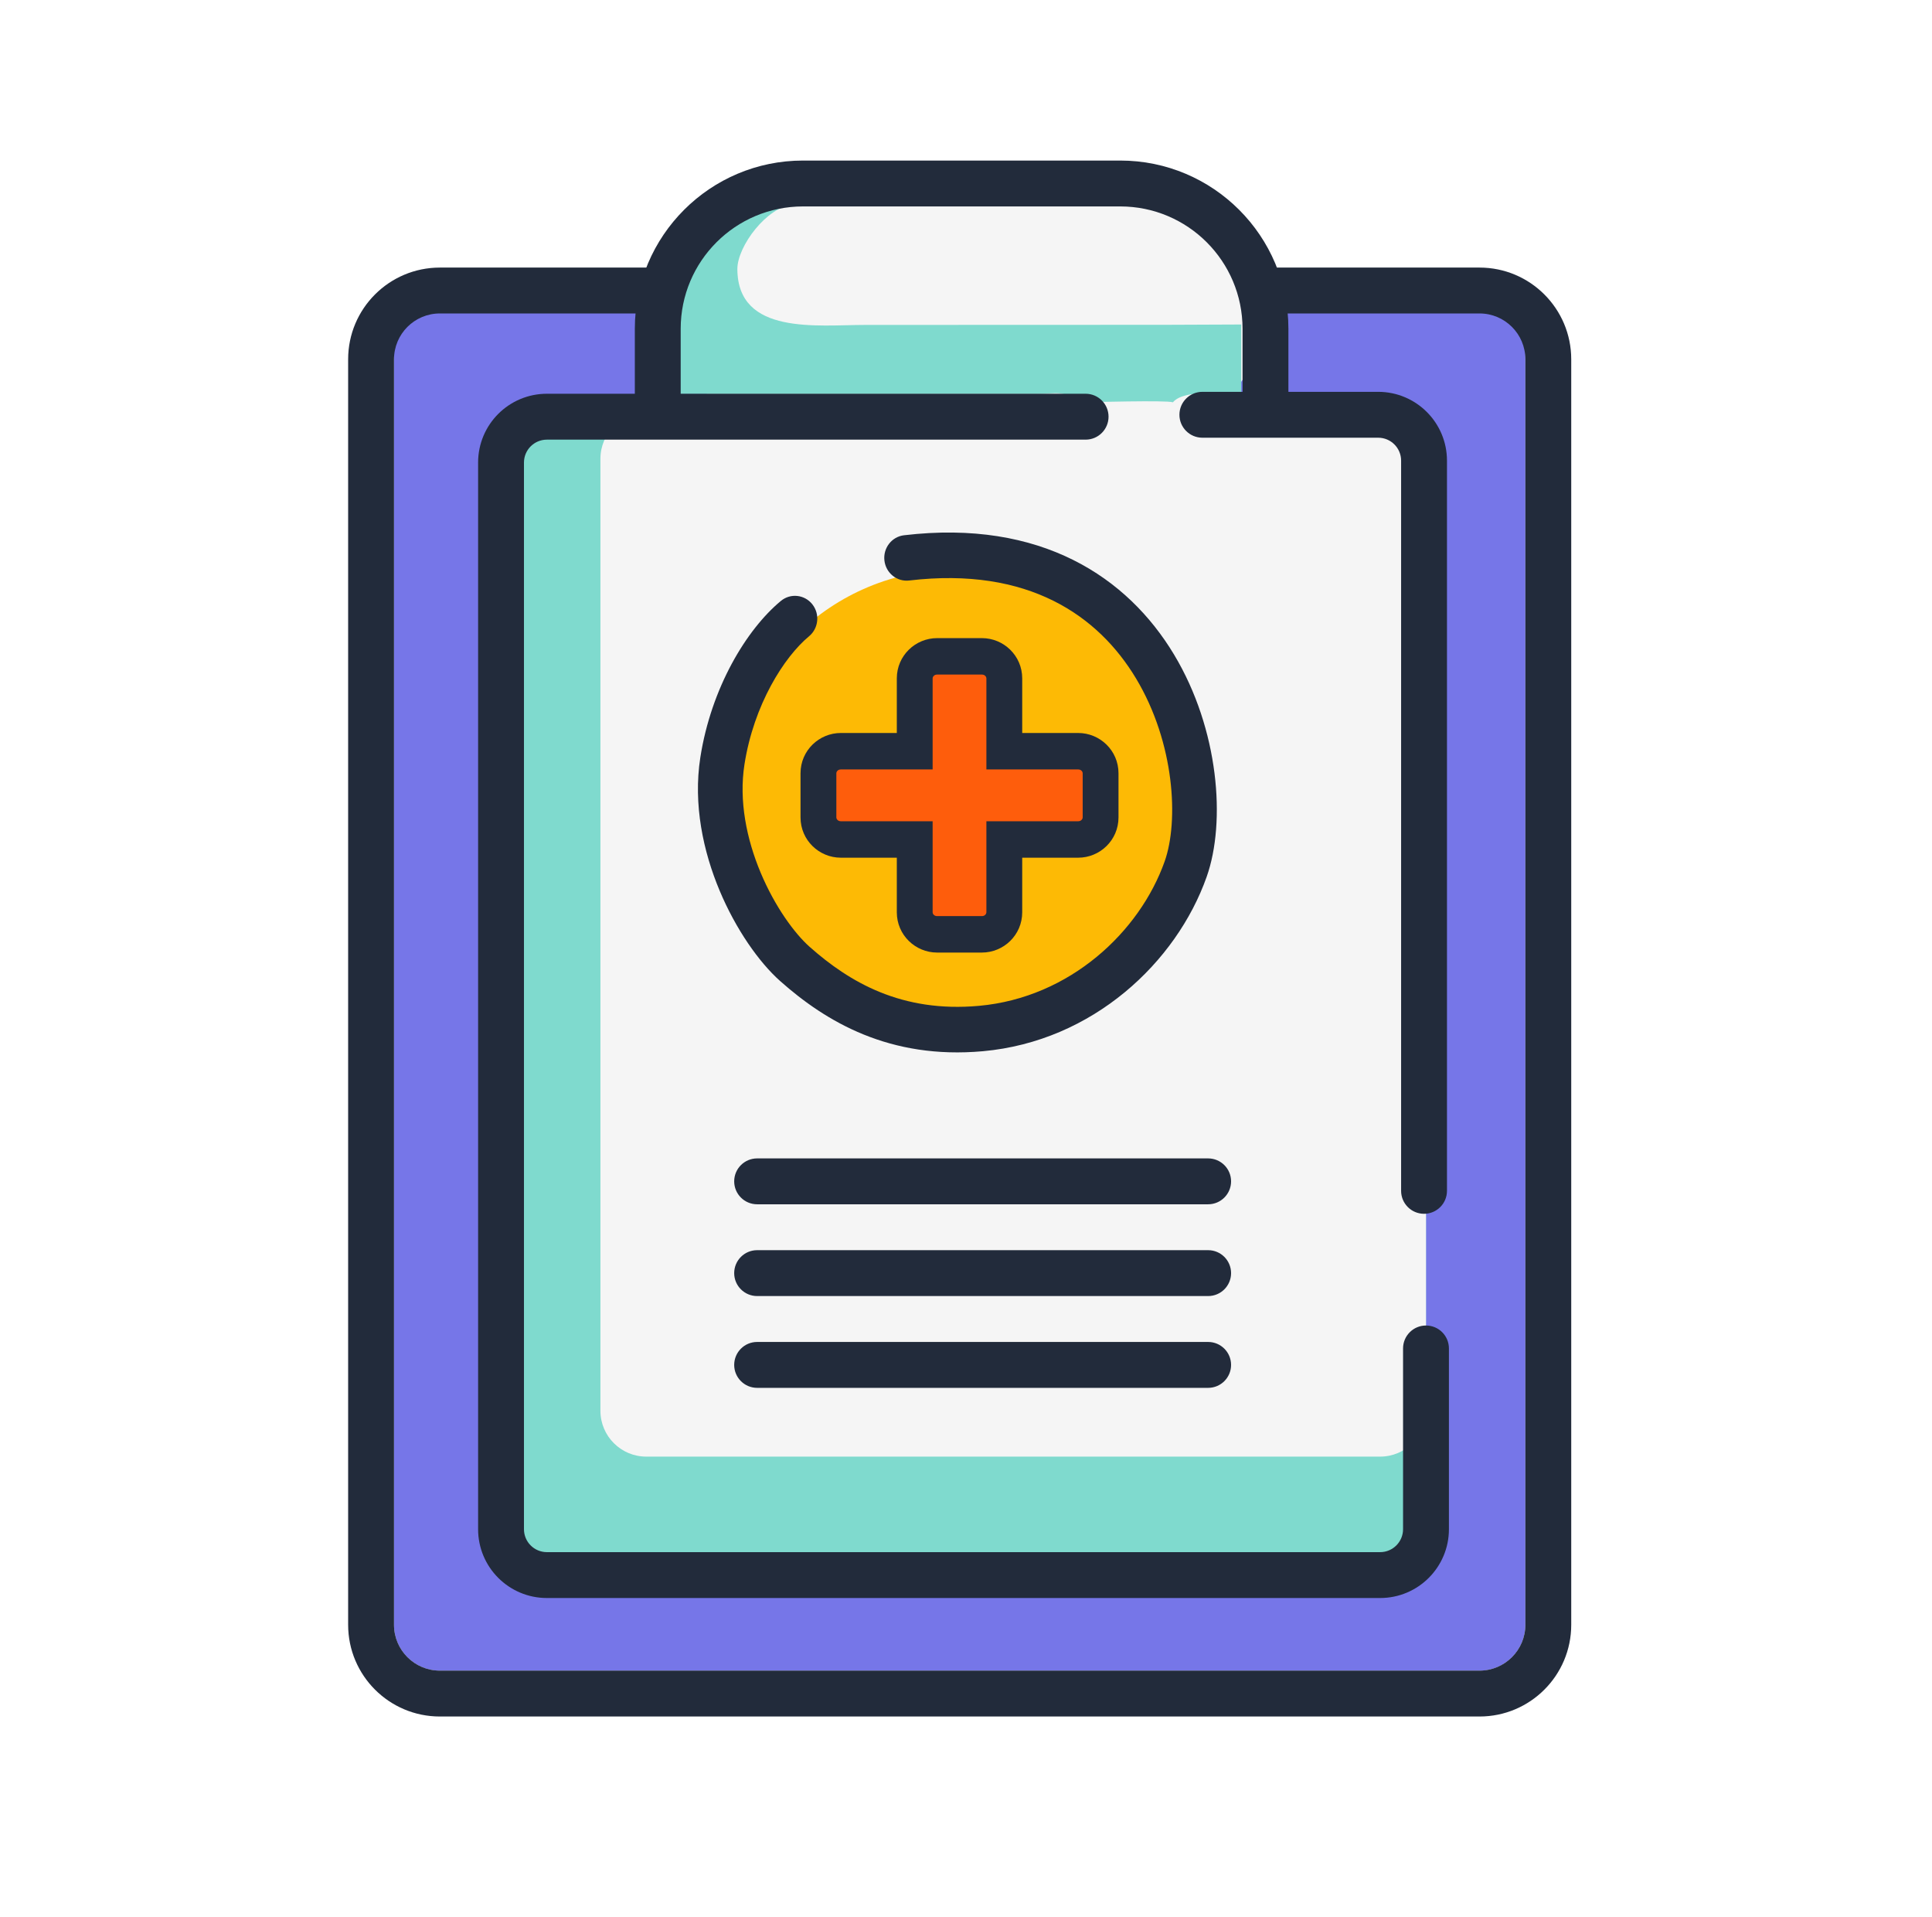
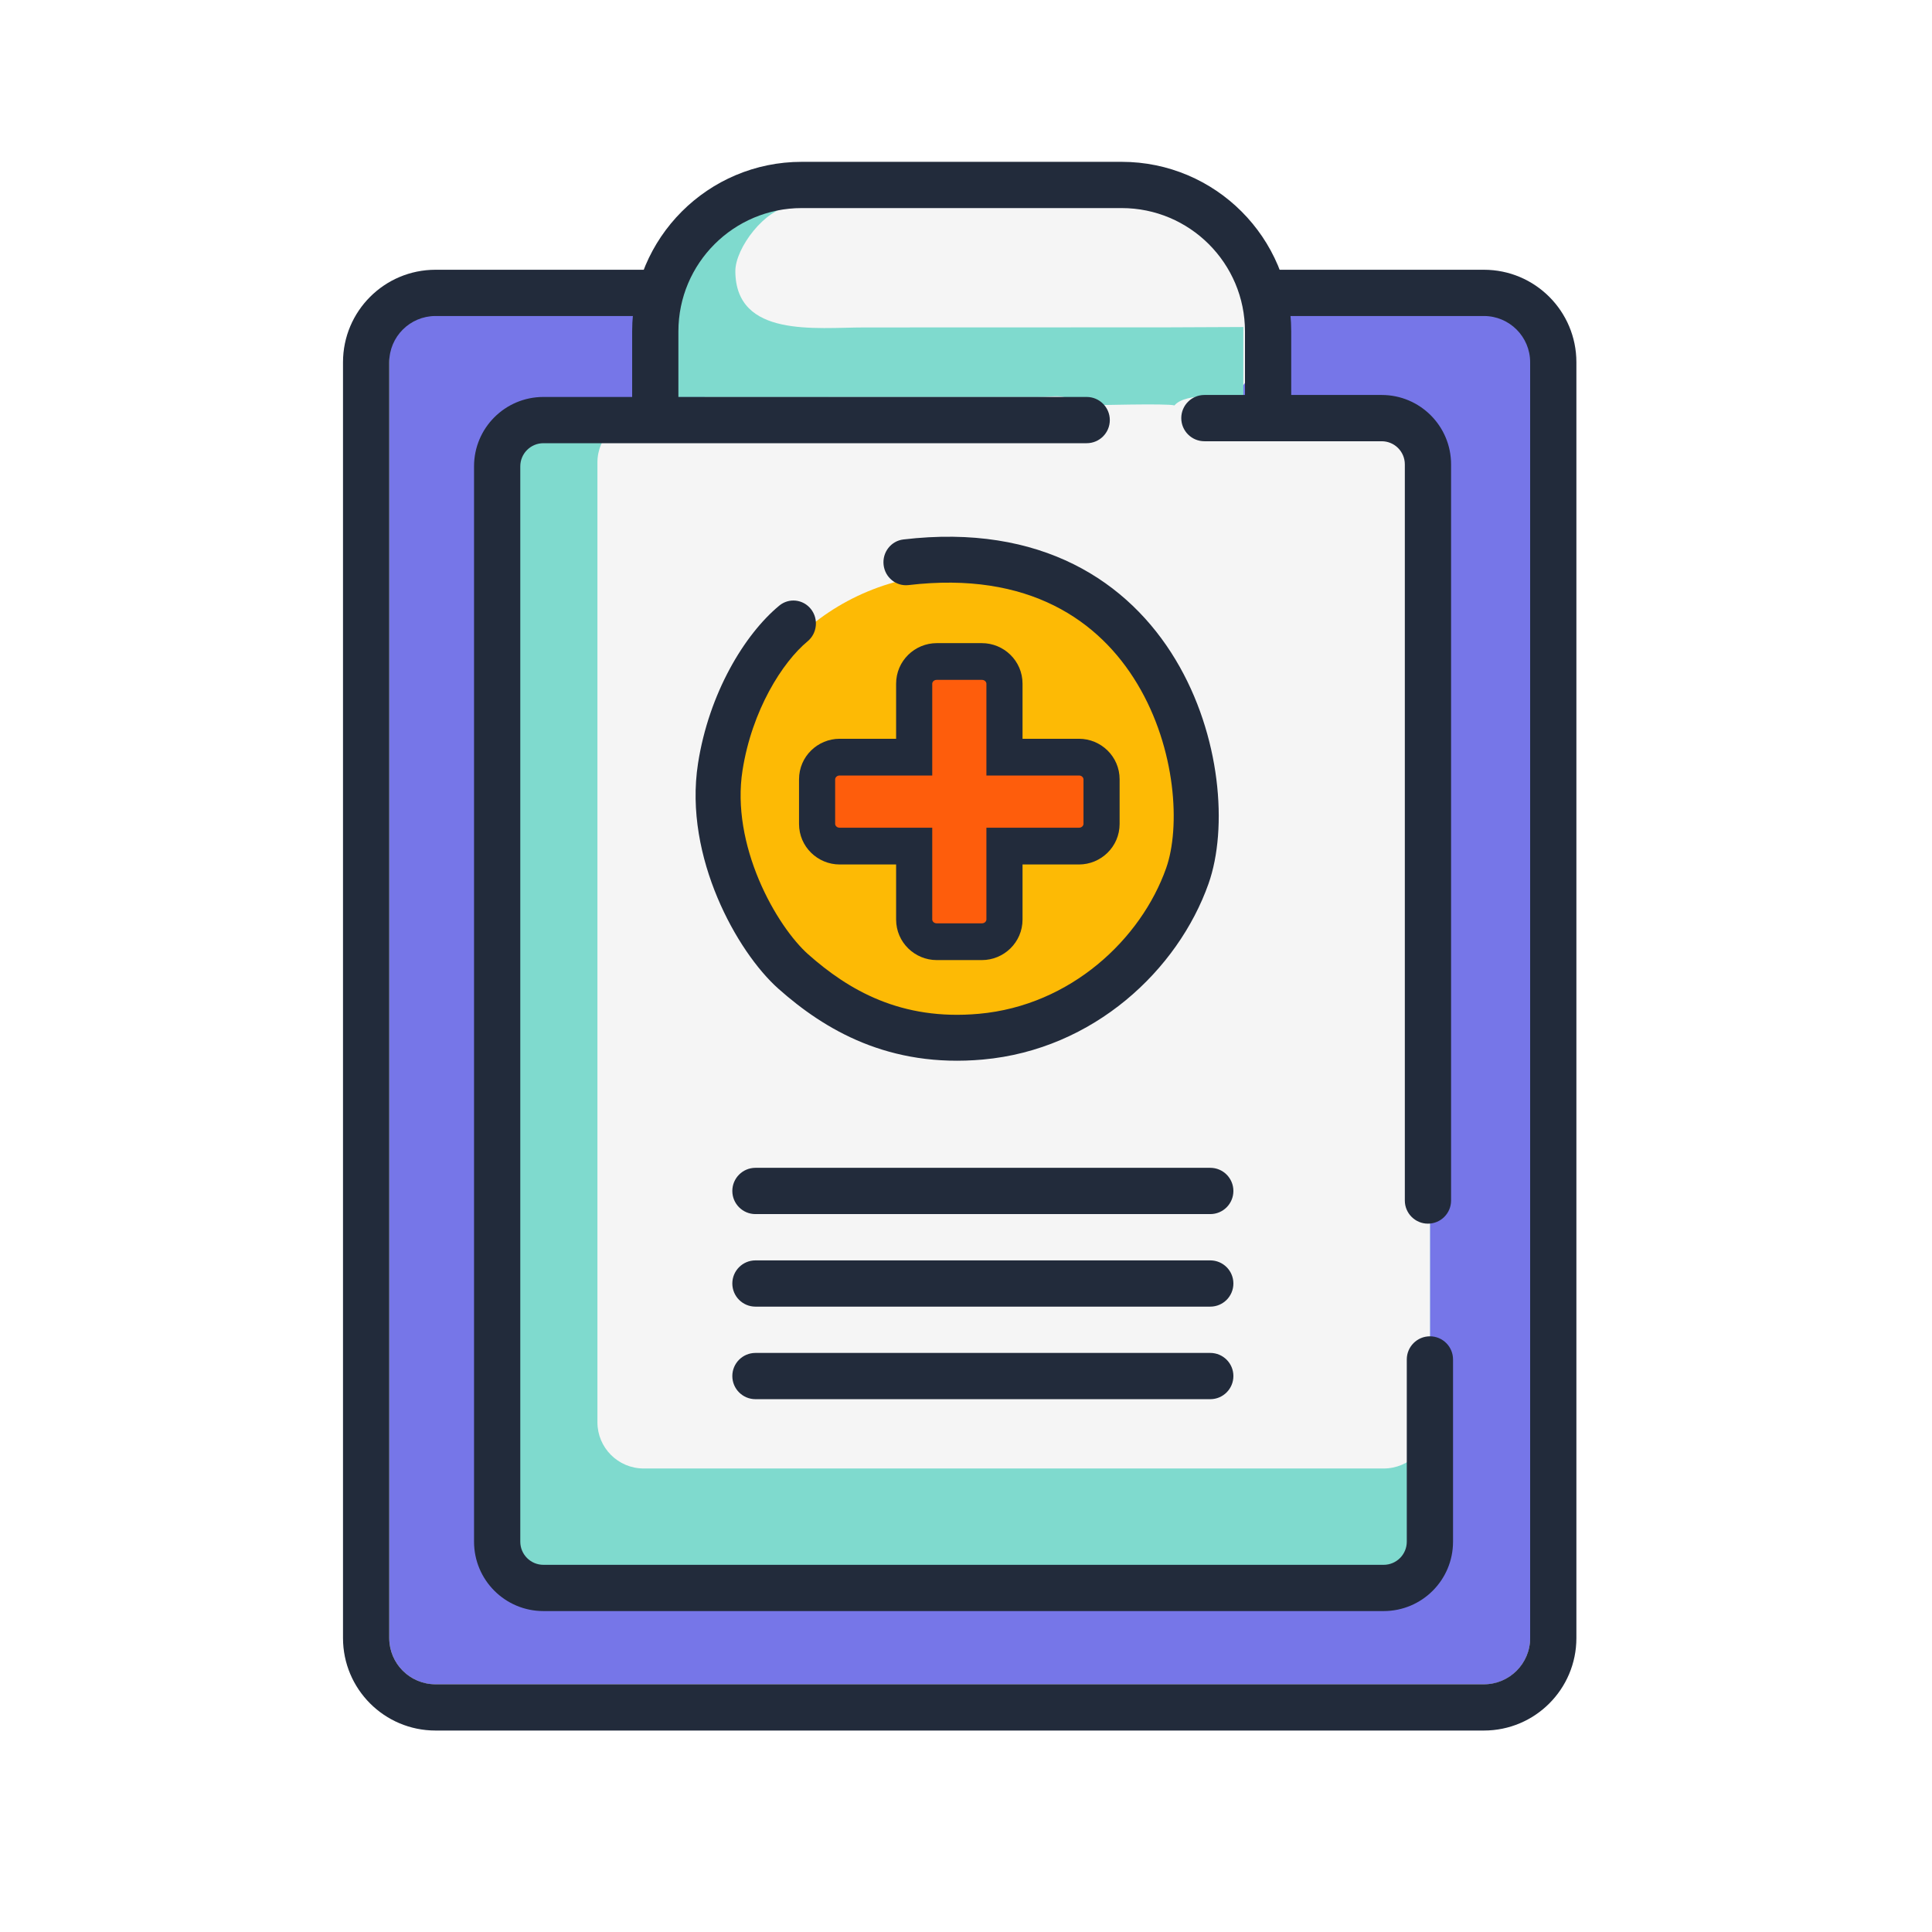
- <svg xmlns="http://www.w3.org/2000/svg" width="123" height="122" viewBox="0 0 123 122" fill="none">
-   <path d="M25.084 22.387C25.084 20.774 26.391 19.467 28.004 19.467H94.192C95.804 19.467 97.112 20.774 97.112 22.387V103.418C97.112 105.031 95.804 106.338 94.192 106.338H28.004C26.391 106.338 25.084 105.031 25.084 103.418V22.387Z" fill="#7676E8" />
-   <path d="M31.898 29.437C31.898 27.824 33.206 26.517 34.819 26.517H87.866C89.478 26.517 90.786 27.824 90.786 29.437V97.328C90.786 98.94 89.478 100.248 87.866 100.248H34.819C33.206 100.248 31.898 98.94 31.898 97.328V29.437Z" fill="#7FDACE" />
-   <path d="M38.225 29.202C38.225 27.589 39.532 26.282 41.145 26.282H87.865C89.478 26.282 90.785 27.589 90.785 29.202V89.793C90.785 91.405 89.478 92.713 87.865 92.713H41.145C39.532 92.713 38.225 91.405 38.225 89.793V29.202Z" fill="#F5F5F5" />
-   <path d="M75.366 50.49C75.366 58.362 68.896 64.743 60.915 64.743C52.934 64.743 46.465 58.362 46.465 50.49C46.465 42.618 52.934 36.237 60.915 36.237C68.896 36.237 75.366 42.618 75.366 50.49Z" fill="#FDBA05" />
-   <path fill-rule="evenodd" clip-rule="evenodd" d="M74.746 41.664C77.608 46.428 78.057 52.322 76.821 55.811C74.898 61.243 69.579 66.276 62.581 66.909C56.637 67.446 52.586 65.031 49.678 62.452C48.325 61.252 46.849 59.154 45.815 56.689C44.776 54.212 44.119 51.211 44.587 48.206C45.278 43.782 47.516 40.071 49.714 38.249C50.324 37.744 51.219 37.839 51.714 38.46C52.209 39.081 52.116 39.994 51.507 40.499C49.915 41.818 47.988 44.857 47.395 48.661C47.035 50.97 47.529 53.405 48.428 55.549C49.332 57.703 50.581 59.41 51.543 60.264C54.084 62.517 57.4 64.467 62.33 64.021C68.124 63.497 72.564 59.3 74.148 54.826C75.054 52.268 74.792 47.29 72.322 43.178C69.943 39.219 65.501 36.048 57.881 36.949C57.101 37.041 56.396 36.471 56.306 35.676C56.215 34.88 56.774 34.161 57.554 34.069C66.279 33.037 71.792 36.747 74.746 41.664Z" fill="#222B3B" />
-   <path fill-rule="evenodd" clip-rule="evenodd" d="M57.157 53.181C57.873 53.181 58.455 53.181 58.455 53.181V57.404C58.455 58.111 59.036 58.684 59.752 58.684H62.349C63.065 58.684 63.647 58.111 63.647 57.404V53.181C63.647 53.181 64.228 53.181 64.945 53.181H67.93C68.647 53.181 69.228 52.609 69.228 51.902V49.343C69.228 48.636 68.647 48.063 67.93 48.063H63.647C63.647 48.063 63.647 47.49 63.647 46.784V43.84C63.647 43.134 63.065 42.561 62.349 42.561H59.752C59.036 42.561 58.455 43.134 58.455 43.84V46.784C58.455 47.49 58.455 48.063 58.455 48.063H54.171C53.454 48.063 52.873 48.636 52.873 49.343V51.902C52.873 52.609 53.454 53.181 54.171 53.181H57.157Z" fill="#FE5D0C" />
-   <path fill-rule="evenodd" clip-rule="evenodd" d="M57.095 43.18C57.095 41.729 58.279 40.616 59.661 40.616H62.513C63.895 40.616 65.079 41.729 65.079 43.18V46.654H68.643C70.025 46.654 71.209 47.767 71.209 49.219V52.027C71.209 53.479 70.025 54.592 68.643 54.592H65.079V58.066C65.079 59.517 63.895 60.63 62.513 60.63H59.661C58.279 60.63 57.095 59.517 57.095 58.066V54.592H53.531C52.149 54.592 50.965 53.479 50.965 52.027V49.219C50.965 47.767 52.149 46.654 53.531 46.654H57.095V43.18ZM59.661 42.936C59.469 42.936 59.376 43.081 59.376 43.18V48.975H53.531C53.339 48.975 53.246 49.119 53.246 49.219V52.027C53.246 52.127 53.339 52.272 53.531 52.272H59.376V58.066C59.376 58.166 59.469 58.31 59.661 58.31H62.513C62.705 58.31 62.798 58.166 62.798 58.066V52.272H68.643C68.835 52.272 68.928 52.127 68.928 52.027V49.219C68.928 49.119 68.835 48.975 68.643 48.975H62.798V43.18C62.798 43.081 62.705 42.936 62.513 42.936H59.661Z" fill="#222B3B" />
-   <path fill-rule="evenodd" clip-rule="evenodd" d="M28.004 17.031H94.192C97.417 17.031 100.032 19.646 100.032 22.871V103.415C100.032 106.641 97.417 109.255 94.192 109.255H28.004C24.779 109.255 22.164 106.641 22.164 103.415V22.871C22.164 19.646 24.779 17.031 28.004 17.031ZM28.004 19.951C26.391 19.951 25.084 21.258 25.084 22.871V103.415C25.084 105.028 26.391 106.335 28.004 106.335H94.192C95.804 106.335 97.112 105.028 97.112 103.415V22.871C97.112 21.258 95.804 19.951 94.192 19.951H28.004Z" fill="#222B3B" />
-   <path d="M73.574 12.41H50.305C46.508 12.41 43.361 15.487 43.106 19.448C42.823 23.861 46.215 27.581 50.445 27.496L73.709 27.025C77.516 26.948 80.564 23.699 80.564 19.718C80.564 15.682 77.434 12.41 73.574 12.41Z" fill="#F5F5F5" />
-   <path d="M41.34 25.083L41.336 21.428C41.34 14.94 43.7 13.038 50.461 13.044C48.854 13.137 46.936 15.663 46.944 17.134C46.967 21.357 52.049 20.68 55.098 20.681L74.161 20.674C75.352 20.674 79.023 20.654 79.023 20.654V25.083C77.948 25.081 75.412 24.743 74.672 25.606C74.267 25.463 69.466 25.603 68.689 25.606C67.575 24.791 67.32 25.073 65.983 25.075L41.34 25.083Z" fill="#7FDACE" />
-   <path fill-rule="evenodd" clip-rule="evenodd" d="M51.123 13.139C46.822 13.139 43.336 16.625 43.336 20.926V25.619C43.336 26.425 42.682 27.079 41.876 27.079C41.07 27.079 40.416 26.425 40.416 25.619V20.926C40.416 15.013 45.21 10.219 51.123 10.219H71.32C77.233 10.219 82.026 15.013 82.026 20.926V25.914C82.026 26.721 81.373 27.374 80.567 27.374C79.76 27.374 79.106 26.721 79.106 25.914V20.926C79.106 16.625 75.62 13.139 71.32 13.139H51.123Z" fill="#222B3B" />
-   <path fill-rule="evenodd" clip-rule="evenodd" d="M34.818 101.713C32.398 101.713 30.438 99.752 30.438 97.333L30.438 29.442C30.438 27.023 32.398 25.062 34.818 25.062L69.115 25.062C69.922 25.062 70.575 25.716 70.575 26.523C70.575 27.329 69.922 27.983 69.115 27.983L34.818 27.983C34.011 27.983 33.358 28.636 33.358 29.442L33.358 97.333C33.358 98.14 34.011 98.793 34.818 98.793L87.865 98.793C88.671 98.793 89.325 98.14 89.325 97.333L89.325 85.828C89.325 85.021 89.978 84.368 90.785 84.368C91.591 84.368 92.245 85.021 92.245 85.828L92.245 97.333C92.245 99.752 90.284 101.713 87.865 101.713L34.818 101.713Z" fill="#222B3B" />
-   <path fill-rule="evenodd" clip-rule="evenodd" d="M75.088 26.4C75.088 25.593 75.742 24.94 76.548 24.94H87.741C90.16 24.94 92.121 26.901 92.121 29.32V75.797C92.121 76.603 91.468 77.257 90.661 77.257C89.855 77.257 89.201 76.603 89.201 75.797V29.32C89.201 28.513 88.548 27.86 87.741 27.86H76.548C75.742 27.86 75.088 27.206 75.088 26.4Z" fill="#222B3B" />
-   <path fill-rule="evenodd" clip-rule="evenodd" d="M46.742 75.192C46.742 74.385 47.396 73.732 48.202 73.732H76.916C77.722 73.732 78.376 74.385 78.376 75.192C78.376 75.998 77.722 76.652 76.916 76.652H48.202C47.396 76.652 46.742 75.998 46.742 75.192Z" fill="#222B3B" />
-   <path fill-rule="evenodd" clip-rule="evenodd" d="M46.742 81.034C46.742 80.227 47.396 79.573 48.202 79.573H76.916C77.722 79.573 78.376 80.227 78.376 81.034C78.376 81.84 77.722 82.493 76.916 82.493H48.202C47.396 82.493 46.742 81.84 46.742 81.034Z" fill="#222B3B" />
-   <path fill-rule="evenodd" clip-rule="evenodd" d="M46.742 86.876C46.742 86.069 47.396 85.415 48.202 85.415H76.916C77.722 85.415 78.376 86.069 78.376 86.876C78.376 87.682 77.722 88.336 76.916 88.336H48.202C47.396 88.336 46.742 87.682 46.742 86.876Z" fill="#222B3B" />
+ <svg xmlns="http://www.w3.org/2000/svg" width="80" height="80" viewBox="0 0 80 80" fill="none">
+   <path d="M16.119 14.683C16.119 13.625 16.977 12.768 18.034 12.768H61.446C62.503 12.768 63.361 13.625 63.361 14.683V67.829C63.361 68.887 62.503 69.745 61.446 69.745H18.034C16.977 69.745 16.119 68.887 16.119 67.829V14.683Z" fill="#7676E8" />
+   <path d="M20.588 19.306C20.588 18.248 21.445 17.391 22.503 17.391H57.296C58.354 17.391 59.211 18.248 59.211 19.306V63.834C59.211 64.892 58.354 65.749 57.296 65.749H22.503C21.445 65.749 20.588 64.892 20.588 63.834V19.306Z" fill="#7FDACE" />
+   <path d="M24.738 19.151C24.738 18.094 25.596 17.236 26.654 17.236H57.297C58.354 17.236 59.212 18.094 59.212 19.151V58.892C59.212 59.95 58.354 60.807 57.297 60.807H26.654C25.596 60.807 24.738 59.95 24.738 58.892V19.151Z" fill="#F5F5F5" />
+   <path d="M49.088 33.106C49.088 38.268 44.846 42.453 39.612 42.453C34.379 42.453 30.137 38.268 30.137 33.106C30.137 27.944 34.379 23.76 39.612 23.76C44.846 23.76 49.088 27.944 49.088 33.106Z" fill="#FDBA05" />
+   <path fill-rule="evenodd" clip-rule="evenodd" d="M48.679 27.319C50.557 30.443 50.851 34.307 50.041 36.596C48.779 40.157 45.292 43.458 40.703 43.873C36.805 44.225 34.149 42.641 32.242 40.95C31.355 40.164 30.387 38.788 29.709 37.171C29.027 35.547 28.596 33.579 28.904 31.608C29.356 28.708 30.824 26.274 32.266 25.079C32.665 24.748 33.252 24.81 33.577 25.218C33.901 25.625 33.84 26.224 33.441 26.555C32.397 27.42 31.134 29.413 30.745 31.907C30.508 33.421 30.833 35.018 31.422 36.423C32.015 37.836 32.834 38.956 33.465 39.516C35.131 40.993 37.305 42.272 40.538 41.979C44.337 41.636 47.249 38.883 48.287 35.95C48.882 34.272 48.71 31.008 47.09 28.312C45.53 25.715 42.618 23.636 37.621 24.227C37.109 24.287 36.647 23.913 36.588 23.392C36.528 22.871 36.895 22.399 37.406 22.338C43.128 21.662 46.743 24.095 48.679 27.319Z" fill="#222B3B" />
+   <path fill-rule="evenodd" clip-rule="evenodd" d="M37.145 34.871C37.615 34.871 37.996 34.871 37.996 34.871V37.639C37.996 38.103 38.377 38.479 38.847 38.479H40.549C41.02 38.479 41.401 38.103 41.401 37.639V34.871C41.401 34.871 41.782 34.871 42.252 34.871H44.209C44.679 34.871 45.06 34.495 45.06 34.032V32.353C45.06 31.89 44.679 31.514 44.209 31.514H41.401C41.401 31.514 41.401 31.139 41.401 30.675V28.745C41.401 28.282 41.02 27.906 40.549 27.906H38.847C38.377 27.906 37.996 28.282 37.996 28.745V30.675C37.996 31.139 37.996 31.514 37.996 31.514H35.187C34.717 31.514 34.336 31.89 34.336 32.353V34.032C34.336 34.495 34.717 34.871 35.187 34.871H37.145Z" fill="#FE5D0C" />
+   <path fill-rule="evenodd" clip-rule="evenodd" d="M37.106 28.312C37.106 27.361 37.882 26.631 38.788 26.631H40.658C41.565 26.631 42.341 27.361 42.341 28.312V30.591H44.678C45.584 30.591 46.361 31.32 46.361 32.272V34.114C46.361 35.066 45.584 35.796 44.678 35.796H42.341V38.074C42.341 39.025 41.565 39.755 40.658 39.755H38.788C37.882 39.755 37.106 39.025 37.106 38.074V35.796H34.769C33.862 35.796 33.086 35.066 33.086 34.114V32.272C33.086 31.32 33.862 30.591 34.769 30.591H37.106V28.312ZM38.788 28.152C38.662 28.152 38.602 28.247 38.602 28.312V32.112H34.769C34.642 32.112 34.582 32.207 34.582 32.272V34.114C34.582 34.179 34.642 34.274 34.769 34.274H38.602V38.074C38.602 38.139 38.662 38.233 38.788 38.233H40.658C40.784 38.233 40.845 38.139 40.845 38.074V34.274H44.678C44.804 34.274 44.865 34.179 44.865 34.114V32.272C44.865 32.207 44.804 32.112 44.678 32.112H40.845V28.312C40.845 28.247 40.784 28.152 40.658 28.152H38.788Z" fill="#222B3B" />
+   <path fill-rule="evenodd" clip-rule="evenodd" d="M18.034 11.17H61.445C63.56 11.17 65.275 12.885 65.275 15V67.828C65.275 69.943 63.56 71.658 61.445 71.658H18.034C15.918 71.658 14.203 69.943 14.203 67.828V15C14.203 12.885 15.918 11.17 18.034 11.17ZM18.034 13.085C16.976 13.085 16.118 13.943 16.118 15V67.828C16.118 68.886 16.976 69.743 18.034 69.743H61.445C62.502 69.743 63.36 68.886 63.36 67.828V15C63.36 13.943 62.502 13.085 61.445 13.085H18.034Z" fill="#222B3B" />
+   <path d="M47.922 8.138H32.66C30.17 8.138 28.106 10.156 27.939 12.754C27.753 15.649 29.977 18.089 32.752 18.033L48.01 17.724C50.507 17.673 52.506 15.543 52.506 12.932C52.506 10.284 50.453 8.138 47.922 8.138Z" fill="#F5F5F5" />
+   <path d="M26.774 16.445L26.771 14.049C26.774 9.794 28.322 8.547 32.755 8.551C31.701 8.612 30.443 10.268 30.449 11.232C30.464 14.002 33.796 13.558 35.796 13.559L48.296 13.555C49.077 13.554 51.484 13.541 51.484 13.541V16.445C50.78 16.444 49.116 16.222 48.631 16.788C48.365 16.695 45.218 16.786 44.708 16.788C43.978 16.254 43.81 16.439 42.934 16.44L26.774 16.445Z" fill="#7FDACE" />
+   <path fill-rule="evenodd" clip-rule="evenodd" d="M33.198 8.616C30.378 8.616 28.091 10.903 28.091 13.724V16.802C28.091 17.331 27.662 17.759 27.133 17.759C26.605 17.759 26.176 17.331 26.176 16.802V13.724C26.176 9.845 29.32 6.701 33.198 6.701H46.445C50.323 6.701 53.467 9.845 53.467 13.724V16.995C53.467 17.524 53.039 17.953 52.51 17.953C51.981 17.953 51.552 17.524 51.552 16.995V13.724C51.552 10.903 49.266 8.616 46.445 8.616H33.198Z" fill="#222B3B" />
+   <path fill-rule="evenodd" clip-rule="evenodd" d="M22.502 66.711C20.915 66.711 19.629 65.425 19.629 63.838L19.629 19.31C19.629 17.723 20.915 16.437 22.502 16.437L44.997 16.437C45.526 16.437 45.955 16.866 45.955 17.395C45.955 17.924 45.526 18.352 44.997 18.352L22.502 18.352C21.973 18.352 21.544 18.781 21.544 19.31L21.544 63.838C21.544 64.367 21.973 64.796 22.502 64.796L57.294 64.796C57.823 64.796 58.252 64.367 58.252 63.838L58.252 56.292C58.252 55.763 58.681 55.334 59.21 55.334C59.739 55.334 60.167 55.763 60.167 56.292L60.167 63.838C60.167 65.425 58.881 66.711 57.294 66.711L22.502 66.711Z" fill="#222B3B" />
+   <path fill-rule="evenodd" clip-rule="evenodd" d="M48.914 17.313C48.914 16.784 49.343 16.355 49.872 16.355H57.213C58.8 16.355 60.086 17.642 60.086 19.228V49.712C60.086 50.241 59.657 50.669 59.128 50.669C58.6 50.669 58.171 50.241 58.171 49.712V19.228C58.171 18.699 57.742 18.271 57.213 18.271H49.872C49.343 18.271 48.914 17.842 48.914 17.313Z" fill="#222B3B" />
+   <path fill-rule="evenodd" clip-rule="evenodd" d="M30.324 49.315C30.324 48.786 30.753 48.357 31.282 48.357H50.115C50.644 48.357 51.072 48.786 51.072 49.315C51.072 49.844 50.644 50.273 50.115 50.273H31.282C30.753 50.273 30.324 49.844 30.324 49.315Z" fill="#222B3B" />
+   <path fill-rule="evenodd" clip-rule="evenodd" d="M30.324 53.147C30.324 52.618 30.753 52.19 31.282 52.19H50.115C50.644 52.19 51.072 52.618 51.072 53.147C51.072 53.676 50.644 54.105 50.115 54.105H31.282C30.753 54.105 30.324 53.676 30.324 53.147Z" fill="#222B3B" />
+   <path fill-rule="evenodd" clip-rule="evenodd" d="M30.324 56.979C30.324 56.45 30.753 56.022 31.282 56.022H50.115C50.644 56.022 51.072 56.45 51.072 56.979C51.072 57.508 50.644 57.937 50.115 57.937H31.282C30.753 57.937 30.324 57.508 30.324 56.979Z" fill="#222B3B" />
</svg>
